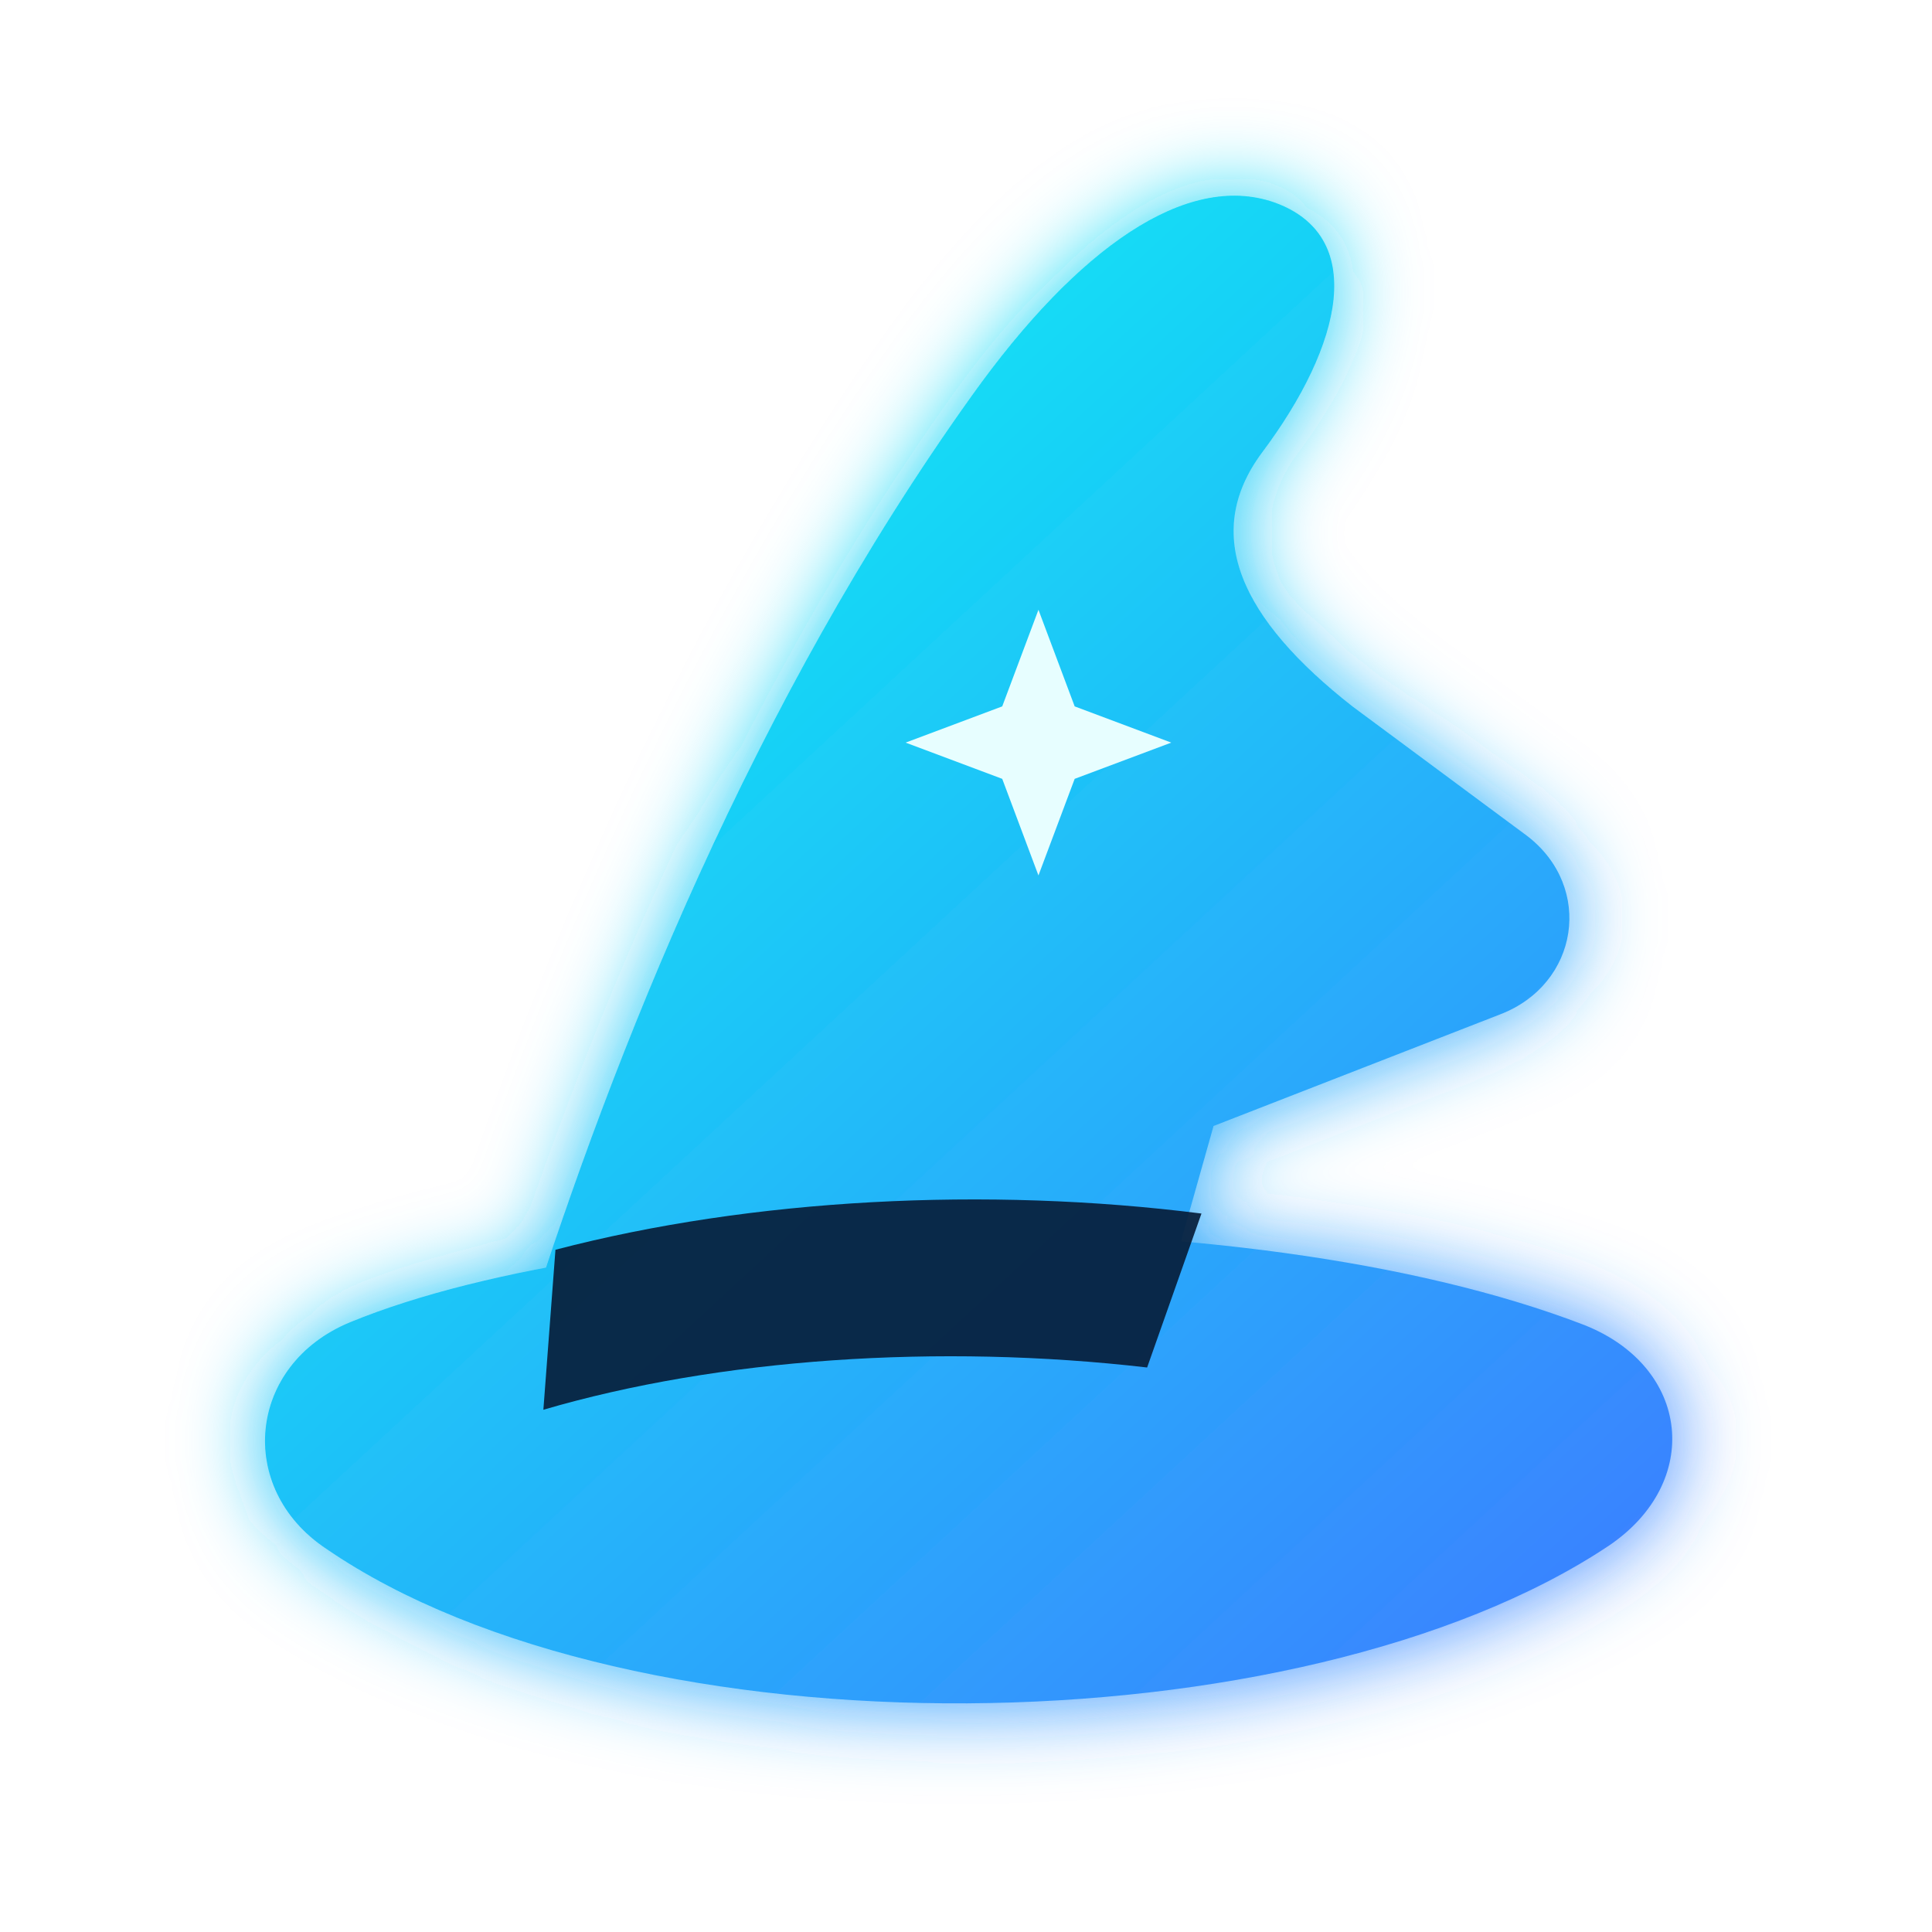
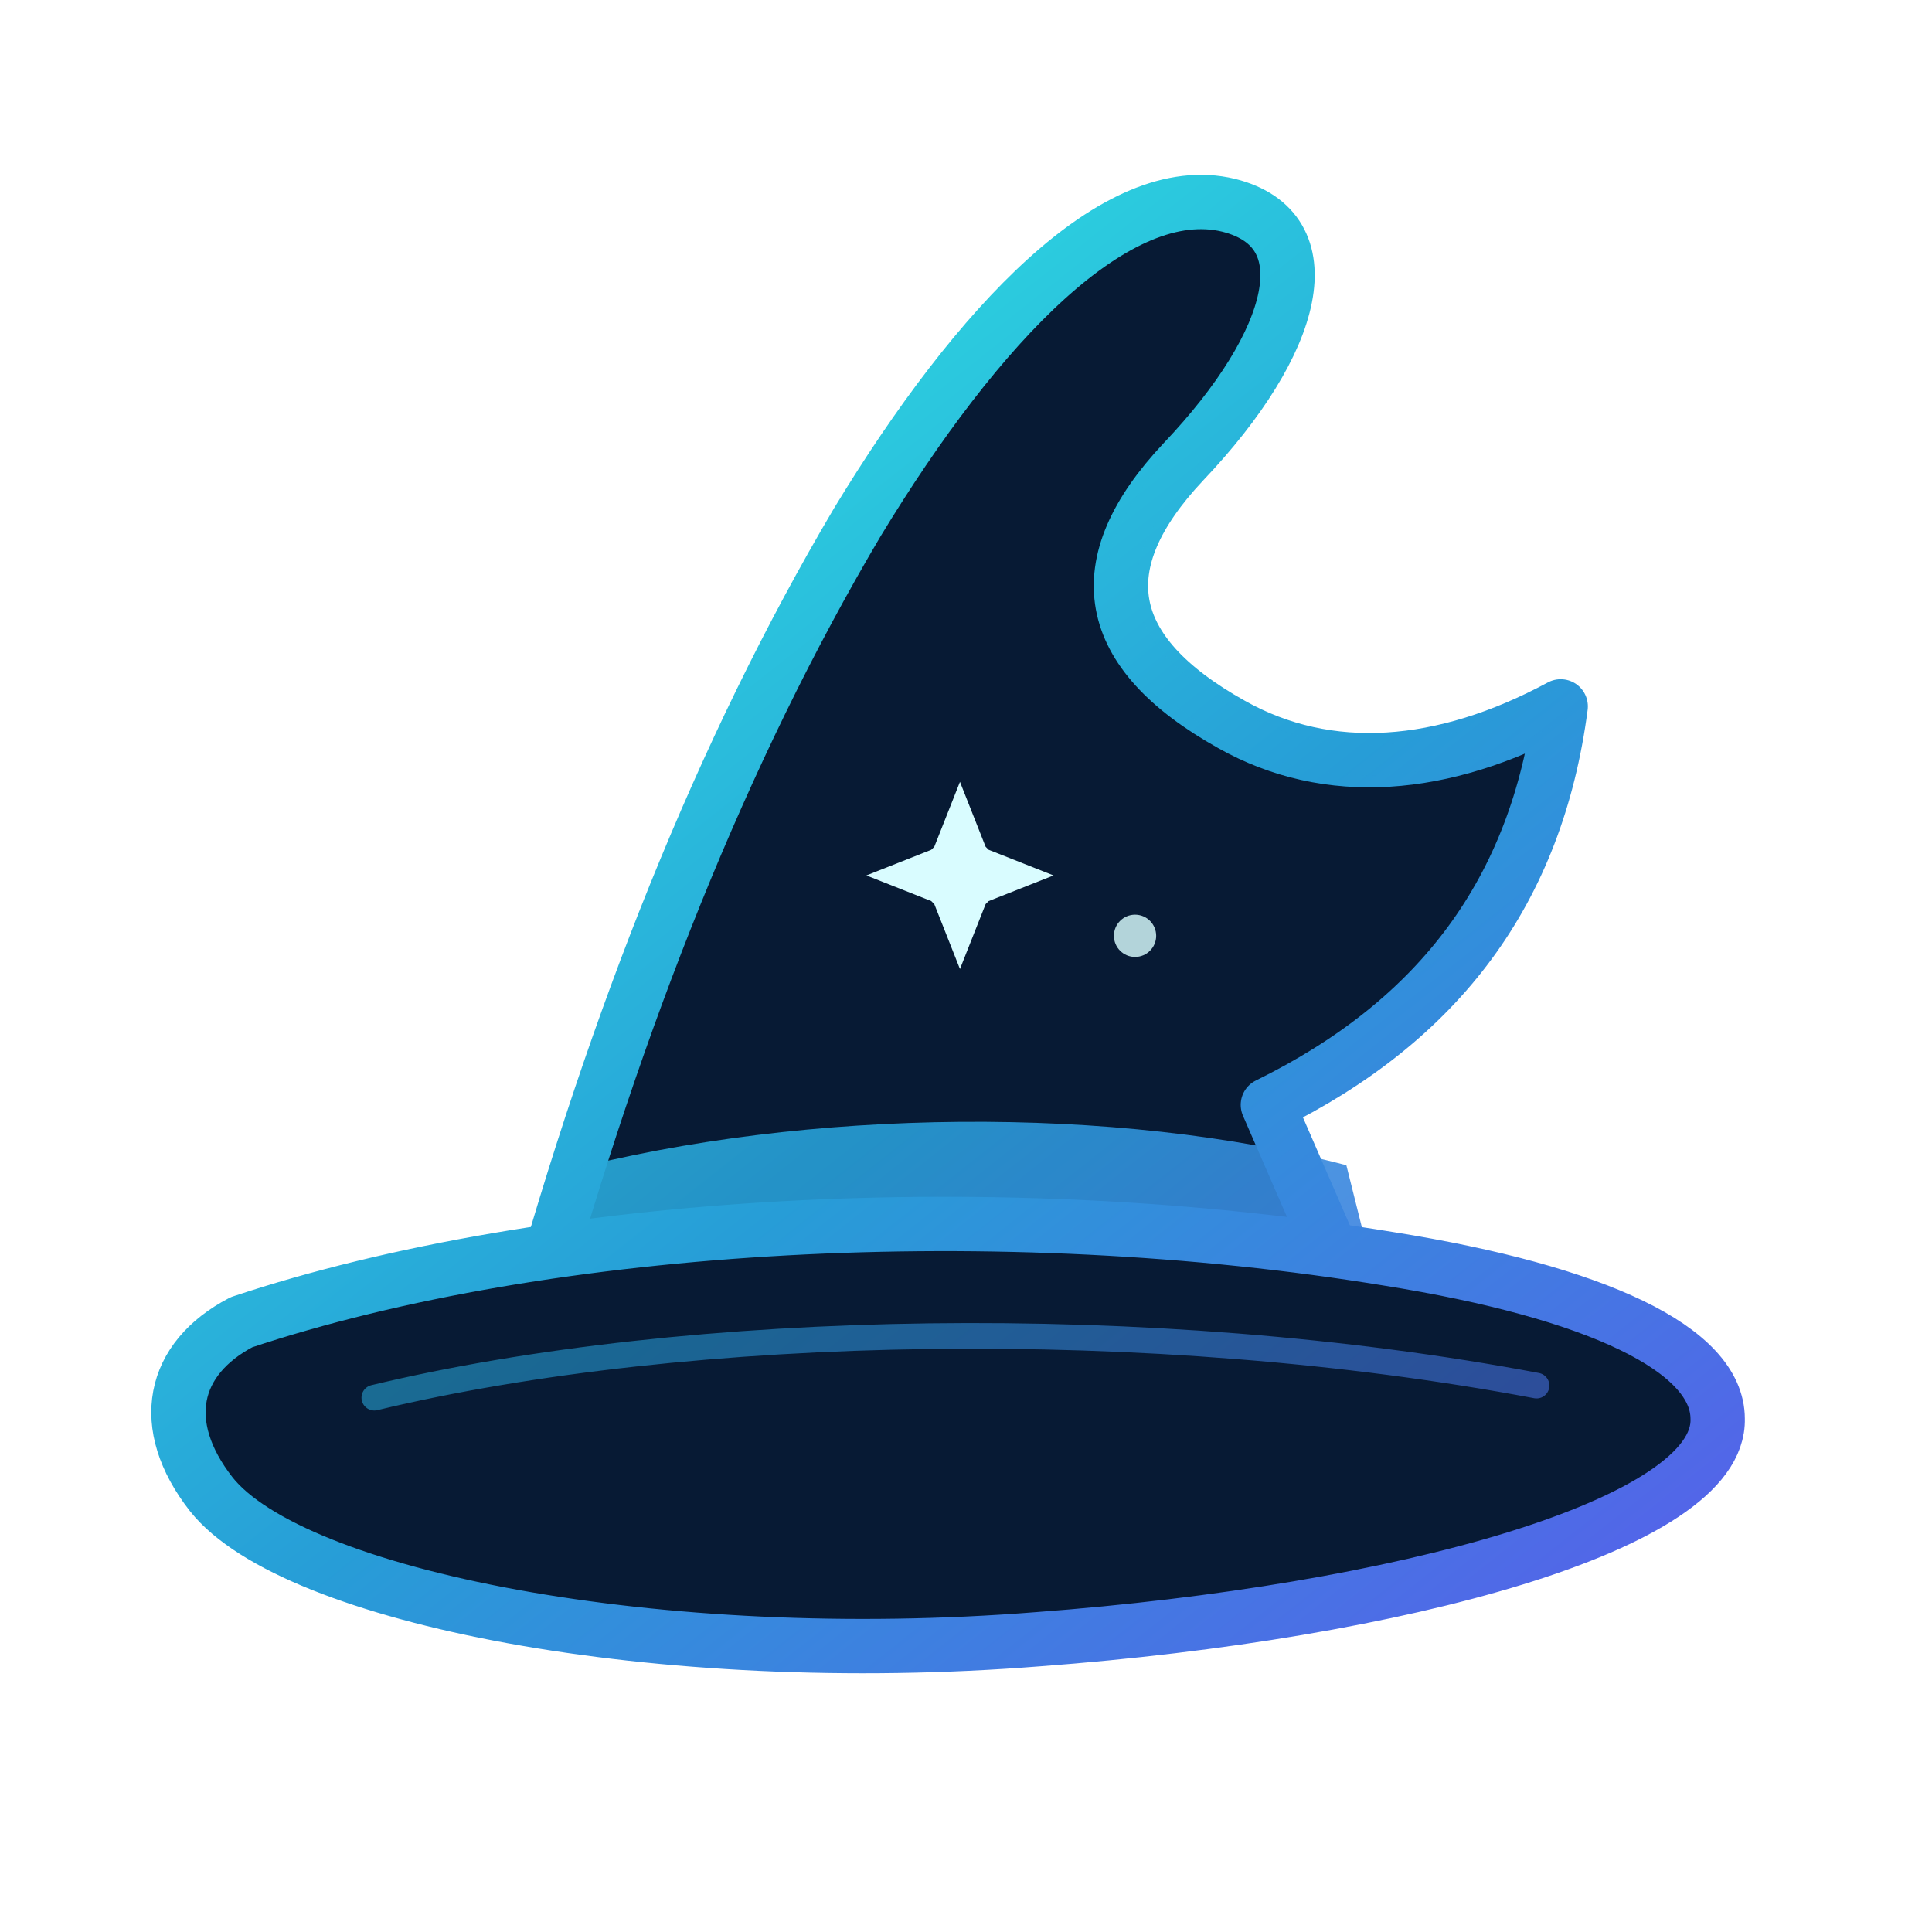
- <svg xmlns="http://www.w3.org/2000/svg" viewBox="0 0 64 64" role="img" aria-label="Wizard hat" data-brand="wizard-hat">
+ <svg xmlns="http://www.w3.org/2000/svg" viewBox="0 0 64 64" role="img" aria-label="Wizard hat" data-brand="wizard-hat" data-artwork="crooked-crown-v4">
  <defs>
-     <linearGradient id="wizard-mark" x1="14" y1="14" x2="51" y2="54" gradientUnits="userSpaceOnUse">
-       <stop offset="0" stop-color="#0BF1F3" />
-       <stop offset="1" stop-color="#3A83FF" />
+     <linearGradient id="wizard-mark" x1="18" y1="10" x2="52" y2="53" gradientUnits="userSpaceOnUse">
+       <stop offset="0" stop-color="#2DE0E2" />
+       <stop offset="0.52" stop-color="#279DD7" />
+       <stop offset="1" stop-color="#5266E8" />
    </linearGradient>
-     <filter id="wizard-glow" x="-35%" y="-35%" width="170%" height="170%">
-       <feGaussianBlur stdDeviation="1.4" result="blur" />
-       <feMerge>
-         <feMergeNode in="blur" />
-         <feMergeNode in="SourceGraphic" />
-       </feMerge>
-     </filter>
  </defs>
-   <g fill="url(#wizard-mark)" filter="url(#wizard-glow)">
-     <path d="M17.5 43.8c2.8-8.8 7.4-20.5 14.7-30.7 3.5-4.9 7.1-7.4 10-6.4 3.1 1.1 2.3 4.7-.4 8.3-2 2.7-.7 5.5 3 8.4l5.8 4.3c2.2 1.7 1.7 4.9-.9 5.9l-9.5 3.7-2.2 7.8z" />
-     <path d="M11.6 43.8c9-3.7 29.5-4.3 40.9.1 3.5 1.4 3.9 5.2.8 7.3-10.2 6.8-32.3 7.1-42.5.1-3-2-2.6-6.1.8-7.5z" />
-   </g>
-   <path d="M18.4 41.4c6.5-1.7 14.3-2.1 21.4-1.2l-1.8 5.1c-6.9-.8-14.2-.3-20 1.4z" fill="#071D39" opacity=".92" />
-   <path id="wizard-star" d="m34.4 20.2 1.2 3.2 3.2 1.2-3.2 1.2-1.2 3.2-1.2-3.2-3.2-1.2 3.2-1.2z" fill="#E7FEFF" />
+   <path id="wizard-crown" d="M17.7 43.5c2.7-9.7 6.2-18.6 10.7-26.2C32.4 10.7 37 5.9 40.7 6.8c3.2.8 2.3 4.5-1.5 8.5-3.2 3.4-2.7 6.3 1.6 8.7 3.2 1.8 7 1.5 10.9-.6-.8 6.1-4 10.4-9.7 13.2l3 6.9z" fill="#071A34" stroke="url(#wizard-mark)" stroke-width="1.8" stroke-linejoin="round" />
+   <path id="wizard-fold" d="M39.2 15.3c-3.2 3.4-2.7 6.3 1.6 8.7 3.2 1.8 7 1.5 10.8-.6" fill="none" stroke="url(#wizard-mark)" stroke-width="1" stroke-linecap="round" opacity=".62" />
+   <path id="wizard-band" d="M18.7 38.8c8-2.1 18.3-2.2 25.9-.2l1.2 4.8c-8.6-1.8-19.5-1.5-28.1.9z" fill="url(#wizard-mark)" opacity=".9" />
+   <path id="wizard-brim-shape" d="M8 43.8c10.2-3.4 25.2-4.2 38-2.1 6.9 1.1 10.9 3 10.9 5.3.1 3.5-10.5 6.4-22.5 7.3-12.6 1-24.7-1.4-27.4-4.8-1.8-2.3-1.3-4.5 1-5.7z" fill="#071A34" stroke="url(#wizard-mark)" stroke-width="1.8" stroke-linejoin="round" />
+   <path id="wizard-brim-ridge" d="M12.4 46.3c10.4-2.5 25.8-2.8 38.5-.4" fill="none" stroke="url(#wizard-mark)" stroke-width=".85" stroke-linecap="round" opacity=".58" />
+   <path id="wizard-star" d="m31.8 25.9.85 2.15.1.1 2.15.85-2.15.85-.1.1-.85 2.15-.85-2.15-.1-.1-2.15-.85 2.15-.85.1-.1z" fill="#D9FCFF" />
+   <circle cx="37.6" cy="31" r=".7" fill="#D9FCFF" opacity=".82" />
</svg>
